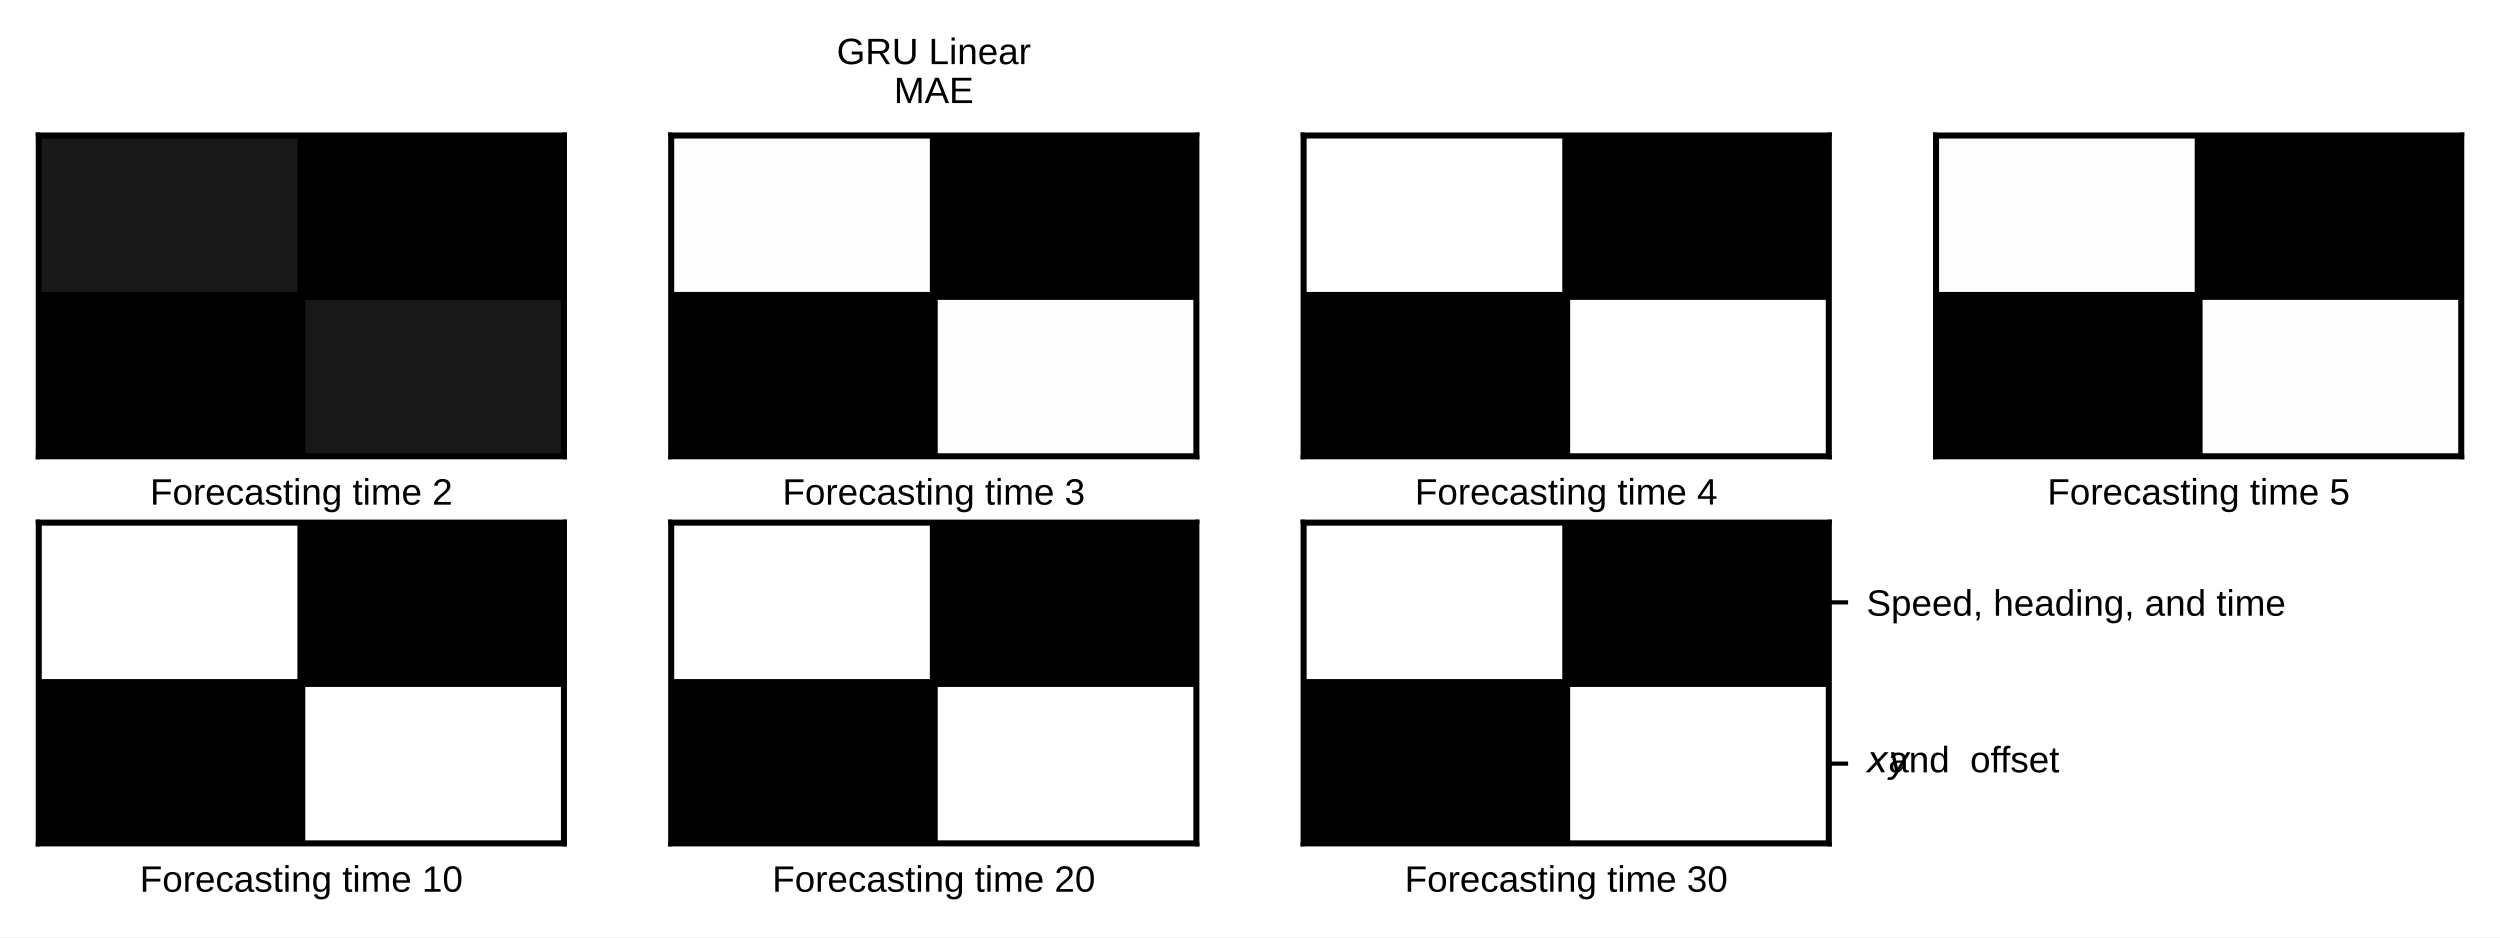
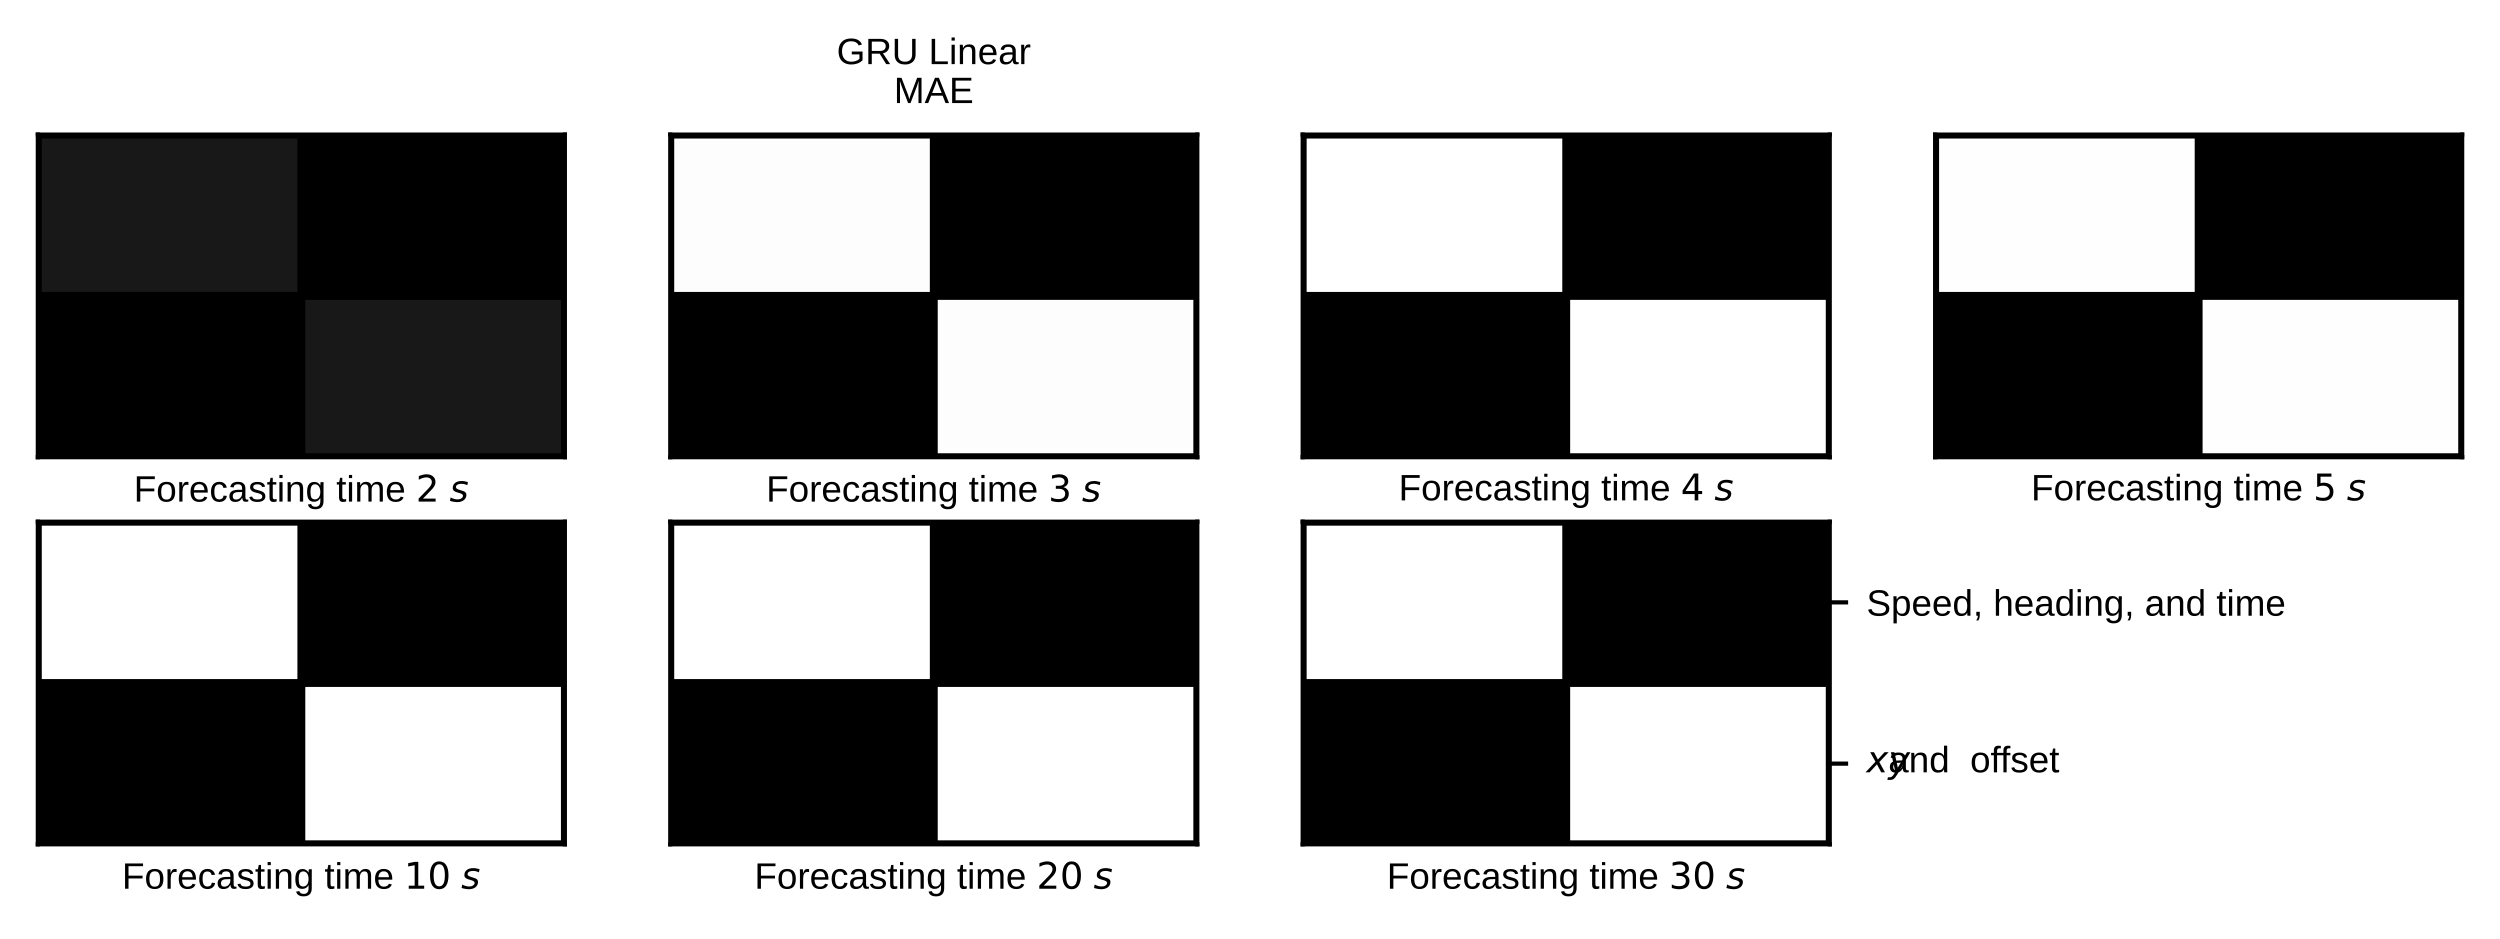
- <svg xmlns="http://www.w3.org/2000/svg" xmlns:xlink="http://www.w3.org/1999/xlink" width="475.739pt" height="178.372pt" viewBox="0 0 475.739 178.372" version="1.1">
+ <svg xmlns="http://www.w3.org/2000/svg" xmlns:xlink="http://www.w3.org/1999/xlink" width="475.739pt" height="178.657pt" viewBox="0 0 475.739 178.657" version="1.1">
  <defs>
    <style type="text/css">*{stroke-linejoin: round; stroke-linecap: butt}</style>
  </defs>
  <g id="figure_1">
    <g id="patch_1">
-       <path d="M 0 178.372  L 475.739 178.372  L 475.739 0  L 0 0  z " style="fill: #ffffff" />
+       <path d="M 0 178.657  L 475.739 178.657  L 475.739 0  L 0 0  z " style="fill: #ffffff" />
    </g>
    <g id="axes_1">
      <g id="patch_2">
        <path d="M 7.2 87.002  L 107.491 87.002  L 107.491 25.614  L 7.2 25.614  z " style="fill: #ffffff" />
      </g>
      <g id="PolyCollection_1">
        <defs>
-           <path id="mfddfe4f201" d="M 7.2 -122.064  L 7.2 -91.37  L 57.345 -91.37  L 57.345 -122.064  L 57.345 -122.064  L 7.2 -122.064  z " style="stroke: #000000" />
-         </defs>
-         <g clip-path="url(#pb07e9b115b)">
-           <use xlink:href="#mfddfe4f201" x="0" y="178.372" style="stroke: #000000" />
+           <path id="ma87d19f8e4" d="M 7.2 -122.349  L 7.2 -91.655  L 57.345 -91.655  L 57.345 -122.349  L 57.345 -122.349  L 7.2 -122.349  z " style="stroke: #000000" />
+         </defs>
+         <g clip-path="url(#pec5099c227)">
+           <use xlink:href="#ma87d19f8e4" x="0" y="178.657" style="stroke: #000000" />
        </g>
      </g>
      <g id="PolyCollection_2">
        <defs>
-           <path id="m4d082cc708" d="M 7.2 -152.758  L 7.2 -122.064  L 57.345 -122.064  L 57.345 -152.758  L 57.345 -152.758  L 7.2 -152.758  z " style="stroke: #181818" />
-         </defs>
-         <g clip-path="url(#pb07e9b115b)">
-           <use xlink:href="#m4d082cc708" x="0" y="178.372" style="fill: #181818; stroke: #181818" />
+           <path id="m3e6ce39a28" d="M 7.2 -153.043  L 7.2 -122.349  L 57.345 -122.349  L 57.345 -153.043  L 57.345 -153.043  L 7.2 -153.043  z " style="stroke: #181818" />
+         </defs>
+         <g clip-path="url(#pec5099c227)">
+           <use xlink:href="#m3e6ce39a28" x="0" y="178.657" style="fill: #181818; stroke: #181818" />
        </g>
      </g>
      <g id="PolyCollection_3">
        <defs>
-           <path id="m5ce7f83759" d="M 57.345 -122.064  L 57.345 -91.37  L 107.491 -91.37  L 107.491 -122.064  L 107.491 -122.064  L 57.345 -122.064  z " style="stroke: #181818" />
-         </defs>
-         <g clip-path="url(#pb07e9b115b)">
-           <use xlink:href="#m5ce7f83759" x="0" y="178.372" style="fill: #181818; stroke: #181818" />
+           <path id="m72b3c8e2cb" d="M 57.345 -122.349  L 57.345 -91.655  L 107.491 -91.655  L 107.491 -122.349  L 107.491 -122.349  L 57.345 -122.349  z " style="stroke: #181818" />
+         </defs>
+         <g clip-path="url(#pec5099c227)">
+           <use xlink:href="#m72b3c8e2cb" x="0" y="178.657" style="fill: #181818; stroke: #181818" />
        </g>
      </g>
      <g id="PolyCollection_4">
        <defs>
-           <path id="m4abbcc0ca4" d="M 57.345 -152.758  L 57.345 -122.064  L 107.491 -122.064  L 107.491 -152.758  L 107.491 -152.758  L 57.345 -152.758  z " style="stroke: #000000" />
-         </defs>
-         <g clip-path="url(#pb07e9b115b)">
-           <use xlink:href="#m4abbcc0ca4" x="0" y="178.372" style="stroke: #000000" />
+           <path id="m84a82388b9" d="M 57.345 -153.043  L 57.345 -122.349  L 107.491 -122.349  L 107.491 -153.043  L 107.491 -153.043  L 57.345 -153.043  z " style="stroke: #000000" />
+         </defs>
+         <g clip-path="url(#pec5099c227)">
+           <use xlink:href="#m84a82388b9" x="0" y="178.657" style="stroke: #000000" />
        </g>
      </g>
      <g id="matplotlib.axis_1">
        <g id="text_1">
-           <text style="font: 7px 'Arial'; text-anchor: middle" x="57.345" y="96.033" transform="rotate(-0 57.3455 96.03333)">Forecasting time 2</text>
+           <g transform="translate(25.4605 96.25208)">
+             <text>
+               <tspan style="font: 7px 'Arial'" x="0 4.276 8.169 10.5 14.393 17.893 21.786 25.286 27.231 28.786 32.679 36.572 38.517 40.462 42.017 47.848 51.741 58.14" y="-0.797">Forecasting time  </tspan>
+               <tspan style="font: 7px 'DejaVu Sans'" x="53.686" y="-0.797">2</tspan>
+               <tspan style="font: oblique 7px 'DejaVu Sans'" x="60.084" y="-0.797">s</tspan>
+             </text>
+           </g>
        </g>
      </g>
      <g id="matplotlib.axis_2" />
      <g id="line2d_1">
-         <path d="M 7.2 87.002  L 7.2 25.614  " clip-path="url(#pb07e9b115b)" style="fill: none; stroke: #000000; stroke-width: 1.5; stroke-linecap: square" />
+         <path d="M 7.2 87.002  L 7.2 25.614  " clip-path="url(#pec5099c227)" style="fill: none; stroke: #000000; stroke-width: 1.5; stroke-linecap: square" />
      </g>
      <g id="line2d_2">
-         <path d="M 7.2 87.002  L 107.491 87.002  " clip-path="url(#pb07e9b115b)" style="fill: none; stroke: #000000; stroke-width: 1.5; stroke-linecap: square" />
+         <path d="M 7.2 87.002  L 107.491 87.002  " clip-path="url(#pec5099c227)" style="fill: none; stroke: #000000; stroke-width: 1.5; stroke-linecap: square" />
      </g>
      <g id="line2d_3">
-         <path d="M 57.345 87.002  L 57.345 25.614  " clip-path="url(#pb07e9b115b)" style="fill: none; stroke: #000000; stroke-width: 1.5; stroke-linecap: square" />
+         <path d="M 57.345 87.002  L 57.345 25.614  " clip-path="url(#pec5099c227)" style="fill: none; stroke: #000000; stroke-width: 1.5; stroke-linecap: square" />
      </g>
      <g id="line2d_4">
-         <path d="M 7.2 56.308  L 107.491 56.308  " clip-path="url(#pb07e9b115b)" style="fill: none; stroke: #000000; stroke-width: 1.5; stroke-linecap: square" />
+         <path d="M 7.2 56.308  L 107.491 56.308  " clip-path="url(#pec5099c227)" style="fill: none; stroke: #000000; stroke-width: 1.5; stroke-linecap: square" />
      </g>
      <g id="line2d_5">
-         <path d="M 107.491 87.002  L 107.491 25.614  " clip-path="url(#pb07e9b115b)" style="fill: none; stroke: #000000; stroke-width: 1.5; stroke-linecap: square" />
+         <path d="M 107.491 87.002  L 107.491 25.614  " clip-path="url(#pec5099c227)" style="fill: none; stroke: #000000; stroke-width: 1.5; stroke-linecap: square" />
      </g>
      <g id="line2d_6">
-         <path d="M 7.2 25.614  L 107.491 25.614  " clip-path="url(#pb07e9b115b)" style="fill: none; stroke: #000000; stroke-width: 1.5; stroke-linecap: square" />
+         <path d="M 7.2 25.614  L 107.491 25.614  " clip-path="url(#pec5099c227)" style="fill: none; stroke: #000000; stroke-width: 1.5; stroke-linecap: square" />
      </g>
      <g id="patch_3">
        <path d="M 7.2 87.002  L 7.2 25.614  " style="fill: none; stroke: #000000; stroke-width: 0.8; stroke-linejoin: miter; stroke-linecap: square" />
      </g>
      <g id="patch_4">
        <path d="M 107.491 87.002  L 107.491 25.614  " style="fill: none; stroke: #000000; stroke-width: 0.8; stroke-linejoin: miter; stroke-linecap: square" />
      </g>
      <g id="patch_5">
        <path d="M 7.2 87.002  L 107.491 87.002  " style="fill: none; stroke: #000000; stroke-width: 0.8; stroke-linejoin: miter; stroke-linecap: square" />
      </g>
      <g id="patch_6">
        <path d="M 7.2 25.614  L 107.491 25.614  " style="fill: none; stroke: #000000; stroke-width: 0.8; stroke-linejoin: miter; stroke-linecap: square" />
      </g>
    </g>
    <g id="axes_2">
      <g id="patch_7">
        <path d="M 127.549 87.002  L 227.84 87.002  L 227.84 25.614  L 127.549 25.614  z " style="fill: #ffffff" />
      </g>
      <g id="PolyCollection_5">
        <defs>
-           <path id="m0b5f2d6ab6" d="M 127.549 -122.064  L 127.549 -91.37  L 177.695 -91.37  L 177.695 -122.064  L 177.695 -122.064  L 127.549 -122.064  z " style="stroke: #000000" />
-         </defs>
-         <g clip-path="url(#p07f8a0e159)">
-           <use xlink:href="#m0b5f2d6ab6" x="0" y="178.372" style="stroke: #000000" />
+           <path id="m138a44f4f5" d="M 127.549 -122.349  L 127.549 -91.655  L 177.695 -91.655  L 177.695 -122.349  L 177.695 -122.349  L 127.549 -122.349  z " style="stroke: #000000" />
+         </defs>
+         <g clip-path="url(#pe0c7c1c047)">
+           <use xlink:href="#m138a44f4f5" x="0" y="178.657" style="stroke: #000000" />
        </g>
      </g>
      <g id="PolyCollection_6">
        <defs>
-           <path id="m51e10fd075" d="M 127.549 -152.758  L 127.549 -122.064  L 177.695 -122.064  L 177.695 -152.758  L 177.695 -152.758  L 127.549 -152.758  z " style="stroke: #fdfdfd" />
-         </defs>
-         <g clip-path="url(#p07f8a0e159)">
-           <use xlink:href="#m51e10fd075" x="0" y="178.372" style="fill: #fdfdfd; stroke: #fdfdfd" />
+           <path id="m3f29a03183" d="M 127.549 -153.043  L 127.549 -122.349  L 177.695 -122.349  L 177.695 -153.043  L 177.695 -153.043  L 127.549 -153.043  z " style="stroke: #fdfdfd" />
+         </defs>
+         <g clip-path="url(#pe0c7c1c047)">
+           <use xlink:href="#m3f29a03183" x="0" y="178.657" style="fill: #fdfdfd; stroke: #fdfdfd" />
        </g>
      </g>
      <g id="PolyCollection_7">
        <defs>
-           <path id="mdd4541a753" d="M 177.695 -122.064  L 177.695 -91.37  L 227.84 -91.37  L 227.84 -122.064  L 227.84 -122.064  L 177.695 -122.064  z " style="stroke: #fdfdfd" />
-         </defs>
-         <g clip-path="url(#p07f8a0e159)">
-           <use xlink:href="#mdd4541a753" x="0" y="178.372" style="fill: #fdfdfd; stroke: #fdfdfd" />
+           <path id="m153bd712c8" d="M 177.695 -122.349  L 177.695 -91.655  L 227.84 -91.655  L 227.84 -122.349  L 227.84 -122.349  L 177.695 -122.349  z " style="stroke: #fdfdfd" />
+         </defs>
+         <g clip-path="url(#pe0c7c1c047)">
+           <use xlink:href="#m153bd712c8" x="0" y="178.657" style="fill: #fdfdfd; stroke: #fdfdfd" />
        </g>
      </g>
      <g id="PolyCollection_8">
        <defs>
-           <path id="mce48ecaf1c" d="M 177.695 -152.758  L 177.695 -122.064  L 227.84 -122.064  L 227.84 -152.758  L 227.84 -152.758  L 177.695 -152.758  z " style="stroke: #000000" />
-         </defs>
-         <g clip-path="url(#p07f8a0e159)">
-           <use xlink:href="#mce48ecaf1c" x="0" y="178.372" style="stroke: #000000" />
+           <path id="mca58b12413" d="M 177.695 -153.043  L 177.695 -122.349  L 227.84 -122.349  L 227.84 -153.043  L 227.84 -153.043  L 177.695 -153.043  z " style="stroke: #000000" />
+         </defs>
+         <g clip-path="url(#pe0c7c1c047)">
+           <use xlink:href="#mca58b12413" x="0" y="178.657" style="stroke: #000000" />
        </g>
      </g>
      <g id="matplotlib.axis_3">
        <g id="text_2">
-           <text style="font: 7px 'Arial'; text-anchor: middle" x="177.695" y="96.033" transform="rotate(-0 177.6947 96.03333)">Forecasting time 3</text>
+           <g transform="translate(145.8097 96.25208)">
+             <text>
+               <tspan style="font: 7px 'Arial'" x="0 4.276 8.169 10.5 14.393 17.893 21.786 25.286 27.231 28.786 32.679 36.572 38.517 40.462 42.017 47.848 51.741 58.14" y="-0.797">Forecasting time  </tspan>
+               <tspan style="font: 7px 'DejaVu Sans'" x="53.686" y="-0.797">3</tspan>
+               <tspan style="font: oblique 7px 'DejaVu Sans'" x="60.084" y="-0.797">s</tspan>
+             </text>
+           </g>
        </g>
      </g>
      <g id="matplotlib.axis_4" />
      <g id="line2d_7">
-         <path d="M 127.549 87.002  L 127.549 25.614  " clip-path="url(#p07f8a0e159)" style="fill: none; stroke: #000000; stroke-width: 1.5; stroke-linecap: square" />
+         <path d="M 127.549 87.002  L 127.549 25.614  " clip-path="url(#pe0c7c1c047)" style="fill: none; stroke: #000000; stroke-width: 1.5; stroke-linecap: square" />
      </g>
      <g id="line2d_8">
-         <path d="M 127.549 87.002  L 227.84 87.002  " clip-path="url(#p07f8a0e159)" style="fill: none; stroke: #000000; stroke-width: 1.5; stroke-linecap: square" />
+         <path d="M 127.549 87.002  L 227.84 87.002  " clip-path="url(#pe0c7c1c047)" style="fill: none; stroke: #000000; stroke-width: 1.5; stroke-linecap: square" />
      </g>
      <g id="line2d_9">
-         <path d="M 177.695 87.002  L 177.695 25.614  " clip-path="url(#p07f8a0e159)" style="fill: none; stroke: #000000; stroke-width: 1.5; stroke-linecap: square" />
+         <path d="M 177.695 87.002  L 177.695 25.614  " clip-path="url(#pe0c7c1c047)" style="fill: none; stroke: #000000; stroke-width: 1.5; stroke-linecap: square" />
      </g>
      <g id="line2d_10">
-         <path d="M 127.549 56.308  L 227.84 56.308  " clip-path="url(#p07f8a0e159)" style="fill: none; stroke: #000000; stroke-width: 1.5; stroke-linecap: square" />
+         <path d="M 127.549 56.308  L 227.84 56.308  " clip-path="url(#pe0c7c1c047)" style="fill: none; stroke: #000000; stroke-width: 1.5; stroke-linecap: square" />
      </g>
      <g id="line2d_11">
-         <path d="M 227.84 87.002  L 227.84 25.614  " clip-path="url(#p07f8a0e159)" style="fill: none; stroke: #000000; stroke-width: 1.5; stroke-linecap: square" />
+         <path d="M 227.84 87.002  L 227.84 25.614  " clip-path="url(#pe0c7c1c047)" style="fill: none; stroke: #000000; stroke-width: 1.5; stroke-linecap: square" />
      </g>
      <g id="line2d_12">
-         <path d="M 127.549 25.614  L 227.84 25.614  " clip-path="url(#p07f8a0e159)" style="fill: none; stroke: #000000; stroke-width: 1.5; stroke-linecap: square" />
+         <path d="M 127.549 25.614  L 227.84 25.614  " clip-path="url(#pe0c7c1c047)" style="fill: none; stroke: #000000; stroke-width: 1.5; stroke-linecap: square" />
      </g>
      <g id="patch_8">
        <path d="M 127.549 87.002  L 127.549 25.614  " style="fill: none; stroke: #000000; stroke-width: 0.8; stroke-linejoin: miter; stroke-linecap: square" />
      </g>
      <g id="patch_9">
        <path d="M 227.84 87.002  L 227.84 25.614  " style="fill: none; stroke: #000000; stroke-width: 0.8; stroke-linejoin: miter; stroke-linecap: square" />
      </g>
      <g id="patch_10">
        <path d="M 127.549 87.002  L 227.84 87.002  " style="fill: none; stroke: #000000; stroke-width: 0.8; stroke-linejoin: miter; stroke-linecap: square" />
      </g>
      <g id="patch_11">
        <path d="M 127.549 25.614  L 227.84 25.614  " style="fill: none; stroke: #000000; stroke-width: 0.8; stroke-linejoin: miter; stroke-linecap: square" />
      </g>
      <g id="text_3">
        <text style="font: 7px 'Arial'" transform="translate(159.2163 12.21047)">GRU Linear</text>
        <text style="font: 7px 'Arial'" transform="translate(170.1101 19.61428)">MAE</text>
      </g>
    </g>
    <g id="axes_3">
      <g id="patch_12">
        <path d="M 247.898 87.002  L 348.189 87.002  L 348.189 25.614  L 247.898 25.614  z " style="fill: #ffffff" />
      </g>
      <g id="PolyCollection_9">
        <defs>
-           <path id="m5aaf614034" d="M 247.898 -122.064  L 247.898 -91.37  L 298.044 -91.37  L 298.044 -122.064  L 298.044 -122.064  L 247.898 -122.064  z " style="stroke: #000000" />
-         </defs>
-         <g clip-path="url(#p3396748584)">
-           <use xlink:href="#m5aaf614034" x="0" y="178.372" style="stroke: #000000" />
+           <path id="m10a1c0ed2d" d="M 247.898 -122.349  L 247.898 -91.655  L 298.044 -91.655  L 298.044 -122.349  L 298.044 -122.349  L 247.898 -122.349  z " style="stroke: #000000" />
+         </defs>
+         <g clip-path="url(#p026276194e)">
+           <use xlink:href="#m10a1c0ed2d" x="0" y="178.657" style="stroke: #000000" />
        </g>
      </g>
      <g id="PolyCollection_10">
        <defs>
-           <path id="mcfae4ef4cd" d="M 247.898 -152.758  L 247.898 -122.064  L 298.044 -122.064  L 298.044 -152.758  L 298.044 -152.758  L 247.898 -152.758  z " style="stroke: #ffffff" />
-         </defs>
-         <g clip-path="url(#p3396748584)">
-           <use xlink:href="#mcfae4ef4cd" x="0" y="178.372" style="fill: #ffffff; stroke: #ffffff" />
+           <path id="m640bd7866f" d="M 247.898 -153.043  L 247.898 -122.349  L 298.044 -122.349  L 298.044 -153.043  L 298.044 -153.043  L 247.898 -153.043  z " style="stroke: #ffffff" />
+         </defs>
+         <g clip-path="url(#p026276194e)">
+           <use xlink:href="#m640bd7866f" x="0" y="178.657" style="fill: #ffffff; stroke: #ffffff" />
        </g>
      </g>
      <g id="PolyCollection_11">
        <defs>
-           <path id="m599dfbedc4" d="M 298.044 -122.064  L 298.044 -91.37  L 348.189 -91.37  L 348.189 -122.064  L 348.189 -122.064  L 298.044 -122.064  z " style="stroke: #ffffff" />
-         </defs>
-         <g clip-path="url(#p3396748584)">
-           <use xlink:href="#m599dfbedc4" x="0" y="178.372" style="fill: #ffffff; stroke: #ffffff" />
+           <path id="m0a791395e8" d="M 298.044 -122.349  L 298.044 -91.655  L 348.189 -91.655  L 348.189 -122.349  L 348.189 -122.349  L 298.044 -122.349  z " style="stroke: #ffffff" />
+         </defs>
+         <g clip-path="url(#p026276194e)">
+           <use xlink:href="#m0a791395e8" x="0" y="178.657" style="fill: #ffffff; stroke: #ffffff" />
        </g>
      </g>
      <g id="PolyCollection_12">
        <defs>
-           <path id="mf5ec10bf09" d="M 298.044 -152.758  L 298.044 -122.064  L 348.189 -122.064  L 348.189 -152.758  L 348.189 -152.758  L 298.044 -152.758  z " style="stroke: #000000" />
-         </defs>
-         <g clip-path="url(#p3396748584)">
-           <use xlink:href="#mf5ec10bf09" x="0" y="178.372" style="stroke: #000000" />
+           <path id="m795b20a861" d="M 298.044 -153.043  L 298.044 -122.349  L 348.189 -122.349  L 348.189 -153.043  L 348.189 -153.043  L 298.044 -153.043  z " style="stroke: #000000" />
+         </defs>
+         <g clip-path="url(#p026276194e)">
+           <use xlink:href="#m795b20a861" x="0" y="178.657" style="stroke: #000000" />
        </g>
      </g>
      <g id="matplotlib.axis_5">
        <g id="text_4">
-           <text style="font: 7px 'Arial'; text-anchor: middle" x="298.044" y="96.013" transform="rotate(-0 298.0439 96.01255)">Forecasting time 4</text>
+           <g transform="translate(266.1589 96.11208)">
+             <text>
+               <tspan style="font: 7px 'Arial'" x="0 4.276 8.169 10.5 14.393 17.893 21.786 25.286 27.231 28.786 32.679 36.572 38.517 40.462 42.017 47.848 51.741 58.14" y="-0.891">Forecasting time  </tspan>
+               <tspan style="font: 7px 'DejaVu Sans'" x="53.686" y="-0.891">4</tspan>
+               <tspan style="font: oblique 7px 'DejaVu Sans'" x="60.084" y="-0.891">s</tspan>
+             </text>
+           </g>
        </g>
      </g>
      <g id="matplotlib.axis_6" />
      <g id="line2d_13">
-         <path d="M 247.898 87.002  L 247.898 25.614  " clip-path="url(#p3396748584)" style="fill: none; stroke: #000000; stroke-width: 1.5; stroke-linecap: square" />
+         <path d="M 247.898 87.002  L 247.898 25.614  " clip-path="url(#p026276194e)" style="fill: none; stroke: #000000; stroke-width: 1.5; stroke-linecap: square" />
      </g>
      <g id="line2d_14">
-         <path d="M 247.898 87.002  L 348.189 87.002  " clip-path="url(#p3396748584)" style="fill: none; stroke: #000000; stroke-width: 1.5; stroke-linecap: square" />
+         <path d="M 247.898 87.002  L 348.189 87.002  " clip-path="url(#p026276194e)" style="fill: none; stroke: #000000; stroke-width: 1.5; stroke-linecap: square" />
      </g>
      <g id="line2d_15">
-         <path d="M 298.044 87.002  L 298.044 25.614  " clip-path="url(#p3396748584)" style="fill: none; stroke: #000000; stroke-width: 1.5; stroke-linecap: square" />
+         <path d="M 298.044 87.002  L 298.044 25.614  " clip-path="url(#p026276194e)" style="fill: none; stroke: #000000; stroke-width: 1.5; stroke-linecap: square" />
      </g>
      <g id="line2d_16">
-         <path d="M 247.898 56.308  L 348.189 56.308  " clip-path="url(#p3396748584)" style="fill: none; stroke: #000000; stroke-width: 1.5; stroke-linecap: square" />
+         <path d="M 247.898 56.308  L 348.189 56.308  " clip-path="url(#p026276194e)" style="fill: none; stroke: #000000; stroke-width: 1.5; stroke-linecap: square" />
      </g>
      <g id="line2d_17">
-         <path d="M 348.189 87.002  L 348.189 25.614  " clip-path="url(#p3396748584)" style="fill: none; stroke: #000000; stroke-width: 1.5; stroke-linecap: square" />
+         <path d="M 348.189 87.002  L 348.189 25.614  " clip-path="url(#p026276194e)" style="fill: none; stroke: #000000; stroke-width: 1.5; stroke-linecap: square" />
      </g>
      <g id="line2d_18">
-         <path d="M 247.898 25.614  L 348.189 25.614  " clip-path="url(#p3396748584)" style="fill: none; stroke: #000000; stroke-width: 1.5; stroke-linecap: square" />
+         <path d="M 247.898 25.614  L 348.189 25.614  " clip-path="url(#p026276194e)" style="fill: none; stroke: #000000; stroke-width: 1.5; stroke-linecap: square" />
      </g>
      <g id="patch_13">
        <path d="M 247.898 87.002  L 247.898 25.614  " style="fill: none; stroke: #000000; stroke-width: 0.8; stroke-linejoin: miter; stroke-linecap: square" />
      </g>
      <g id="patch_14">
        <path d="M 348.189 87.002  L 348.189 25.614  " style="fill: none; stroke: #000000; stroke-width: 0.8; stroke-linejoin: miter; stroke-linecap: square" />
      </g>
      <g id="patch_15">
        <path d="M 247.898 87.002  L 348.189 87.002  " style="fill: none; stroke: #000000; stroke-width: 0.8; stroke-linejoin: miter; stroke-linecap: square" />
      </g>
      <g id="patch_16">
        <path d="M 247.898 25.614  L 348.189 25.614  " style="fill: none; stroke: #000000; stroke-width: 0.8; stroke-linejoin: miter; stroke-linecap: square" />
      </g>
    </g>
    <g id="axes_4">
      <g id="patch_17">
        <path d="M 368.248 87.002  L 468.539 87.002  L 468.539 25.614  L 368.248 25.614  z " style="fill: #ffffff" />
      </g>
      <g id="PolyCollection_13">
        <defs>
-           <path id="ma0323b31d4" d="M 368.248 -122.064  L 368.248 -91.37  L 418.393 -91.37  L 418.393 -122.064  L 418.393 -122.064  L 368.248 -122.064  z " style="stroke: #000000" />
-         </defs>
-         <g clip-path="url(#pb3bbf259ab)">
-           <use xlink:href="#ma0323b31d4" x="0" y="178.372" style="stroke: #000000" />
+           <path id="m7aebd3e009" d="M 368.248 -122.349  L 368.248 -91.655  L 418.393 -91.655  L 418.393 -122.349  L 418.393 -122.349  L 368.248 -122.349  z " style="stroke: #000000" />
+         </defs>
+         <g clip-path="url(#p9d158aa1df)">
+           <use xlink:href="#m7aebd3e009" x="0" y="178.657" style="stroke: #000000" />
        </g>
      </g>
      <g id="PolyCollection_14">
        <defs>
-           <path id="ma7a0e1e1ba" d="M 368.248 -152.758  L 368.248 -122.064  L 418.393 -122.064  L 418.393 -152.758  L 418.393 -152.758  L 368.248 -152.758  z " style="stroke: #fefefe" />
-         </defs>
-         <g clip-path="url(#pb3bbf259ab)">
-           <use xlink:href="#ma7a0e1e1ba" x="0" y="178.372" style="fill: #fefefe; stroke: #fefefe" />
+           <path id="md965b0a95d" d="M 368.248 -153.043  L 368.248 -122.349  L 418.393 -122.349  L 418.393 -153.043  L 418.393 -153.043  L 368.248 -153.043  z " style="stroke: #fefefe" />
+         </defs>
+         <g clip-path="url(#p9d158aa1df)">
+           <use xlink:href="#md965b0a95d" x="0" y="178.657" style="fill: #fefefe; stroke: #fefefe" />
        </g>
      </g>
      <g id="PolyCollection_15">
        <defs>
-           <path id="m801ee58d8b" d="M 418.393 -122.064  L 418.393 -91.37  L 468.539 -91.37  L 468.539 -122.064  L 468.539 -122.064  L 418.393 -122.064  z " style="stroke: #fefefe" />
-         </defs>
-         <g clip-path="url(#pb3bbf259ab)">
-           <use xlink:href="#m801ee58d8b" x="0" y="178.372" style="fill: #fefefe; stroke: #fefefe" />
+           <path id="m6fa5572fc4" d="M 418.393 -122.349  L 418.393 -91.655  L 468.539 -91.655  L 468.539 -122.349  L 468.539 -122.349  L 418.393 -122.349  z " style="stroke: #fefefe" />
+         </defs>
+         <g clip-path="url(#p9d158aa1df)">
+           <use xlink:href="#m6fa5572fc4" x="0" y="178.657" style="fill: #fefefe; stroke: #fefefe" />
        </g>
      </g>
      <g id="PolyCollection_16">
        <defs>
-           <path id="m8fab567719" d="M 418.393 -152.758  L 418.393 -122.064  L 468.539 -122.064  L 468.539 -152.758  L 468.539 -152.758  L 418.393 -152.758  z " style="stroke: #000000" />
-         </defs>
-         <g clip-path="url(#pb3bbf259ab)">
-           <use xlink:href="#m8fab567719" x="0" y="178.372" style="stroke: #000000" />
+           <path id="m3df980b0df" d="M 418.393 -153.043  L 418.393 -122.349  L 468.539 -122.349  L 468.539 -153.043  L 468.539 -153.043  L 418.393 -153.043  z " style="stroke: #000000" />
+         </defs>
+         <g clip-path="url(#p9d158aa1df)">
+           <use xlink:href="#m3df980b0df" x="0" y="178.657" style="stroke: #000000" />
        </g>
      </g>
      <g id="matplotlib.axis_7">
        <g id="text_5">
-           <text style="font: 7px 'Arial'; text-anchor: middle" x="418.393" y="96.013" transform="rotate(-0 418.3931 96.01255)">Forecasting time 5</text>
+           <g transform="translate(386.5081 96.11208)">
+             <text>
+               <tspan style="font: 7px 'Arial'" x="0 4.276 8.169 10.5 14.393 17.893 21.786 25.286 27.231 28.786 32.679 36.572 38.517 40.462 42.017 47.848 51.741 58.14" y="-0.891">Forecasting time  </tspan>
+               <tspan style="font: 7px 'DejaVu Sans'" x="53.686" y="-0.891">5</tspan>
+               <tspan style="font: oblique 7px 'DejaVu Sans'" x="60.084" y="-0.891">s</tspan>
+             </text>
+           </g>
        </g>
      </g>
      <g id="matplotlib.axis_8" />
      <g id="line2d_19">
-         <path d="M 368.248 87.002  L 368.248 25.614  " clip-path="url(#pb3bbf259ab)" style="fill: none; stroke: #000000; stroke-width: 1.5; stroke-linecap: square" />
+         <path d="M 368.248 87.002  L 368.248 25.614  " clip-path="url(#p9d158aa1df)" style="fill: none; stroke: #000000; stroke-width: 1.5; stroke-linecap: square" />
      </g>
      <g id="line2d_20">
-         <path d="M 368.248 87.002  L 468.539 87.002  " clip-path="url(#pb3bbf259ab)" style="fill: none; stroke: #000000; stroke-width: 1.5; stroke-linecap: square" />
+         <path d="M 368.248 87.002  L 468.539 87.002  " clip-path="url(#p9d158aa1df)" style="fill: none; stroke: #000000; stroke-width: 1.5; stroke-linecap: square" />
      </g>
      <g id="line2d_21">
-         <path d="M 418.393 87.002  L 418.393 25.614  " clip-path="url(#pb3bbf259ab)" style="fill: none; stroke: #000000; stroke-width: 1.5; stroke-linecap: square" />
+         <path d="M 418.393 87.002  L 418.393 25.614  " clip-path="url(#p9d158aa1df)" style="fill: none; stroke: #000000; stroke-width: 1.5; stroke-linecap: square" />
      </g>
      <g id="line2d_22">
-         <path d="M 368.248 56.308  L 468.539 56.308  " clip-path="url(#pb3bbf259ab)" style="fill: none; stroke: #000000; stroke-width: 1.5; stroke-linecap: square" />
+         <path d="M 368.248 56.308  L 468.539 56.308  " clip-path="url(#p9d158aa1df)" style="fill: none; stroke: #000000; stroke-width: 1.5; stroke-linecap: square" />
      </g>
      <g id="line2d_23">
-         <path d="M 468.539 87.002  L 468.539 25.614  " clip-path="url(#pb3bbf259ab)" style="fill: none; stroke: #000000; stroke-width: 1.5; stroke-linecap: square" />
+         <path d="M 468.539 87.002  L 468.539 25.614  " clip-path="url(#p9d158aa1df)" style="fill: none; stroke: #000000; stroke-width: 1.5; stroke-linecap: square" />
      </g>
      <g id="line2d_24">
-         <path d="M 368.248 25.614  L 468.539 25.614  " clip-path="url(#pb3bbf259ab)" style="fill: none; stroke: #000000; stroke-width: 1.5; stroke-linecap: square" />
+         <path d="M 368.248 25.614  L 468.539 25.614  " clip-path="url(#p9d158aa1df)" style="fill: none; stroke: #000000; stroke-width: 1.5; stroke-linecap: square" />
      </g>
      <g id="patch_18">
        <path d="M 368.248 87.002  L 368.248 25.614  " style="fill: none; stroke: #000000; stroke-width: 0.8; stroke-linejoin: miter; stroke-linecap: square" />
      </g>
      <g id="patch_19">
        <path d="M 468.539 87.002  L 468.539 25.614  " style="fill: none; stroke: #000000; stroke-width: 0.8; stroke-linejoin: miter; stroke-linecap: square" />
      </g>
      <g id="patch_20">
        <path d="M 368.248 87.002  L 468.539 87.002  " style="fill: none; stroke: #000000; stroke-width: 0.8; stroke-linejoin: miter; stroke-linecap: square" />
      </g>
      <g id="patch_21">
        <path d="M 368.248 25.614  L 468.539 25.614  " style="fill: none; stroke: #000000; stroke-width: 0.8; stroke-linejoin: miter; stroke-linecap: square" />
      </g>
    </g>
    <g id="axes_5">
      <g id="patch_22">
        <path d="M 7.2 160.667  L 107.491 160.667  L 107.491 99.28  L 7.2 99.28  z " style="fill: #ffffff" />
      </g>
      <g id="PolyCollection_17">
        <defs>
-           <path id="m7c6d528b6a" d="M 7.2 -48.398  L 7.2 -17.705  L 57.345 -17.705  L 57.345 -48.398  L 57.345 -48.398  L 7.2 -48.398  z " style="stroke: #000000" />
-         </defs>
-         <g clip-path="url(#p8df32783ae)">
-           <use xlink:href="#m7c6d528b6a" x="0" y="178.372" style="stroke: #000000" />
+           <path id="m04a930397a" d="M 7.2 -48.684  L 7.2 -17.99  L 57.345 -17.99  L 57.345 -48.684  L 57.345 -48.684  L 7.2 -48.684  z " style="stroke: #000000" />
+         </defs>
+         <g clip-path="url(#p1aa70af9ed)">
+           <use xlink:href="#m04a930397a" x="0" y="178.657" style="stroke: #000000" />
        </g>
      </g>
      <g id="PolyCollection_18">
        <defs>
-           <path id="ma285d1b1ab" d="M 7.2 -79.092  L 7.2 -48.398  L 57.345 -48.398  L 57.345 -79.092  L 57.345 -79.092  L 7.2 -79.092  z " style="stroke: #ffffff" />
-         </defs>
-         <g clip-path="url(#p8df32783ae)">
-           <use xlink:href="#ma285d1b1ab" x="0" y="178.372" style="fill: #ffffff; stroke: #ffffff" />
+           <path id="m8cdfd4181a" d="M 7.2 -79.378  L 7.2 -48.684  L 57.345 -48.684  L 57.345 -79.378  L 57.345 -79.378  L 7.2 -79.378  z " style="stroke: #ffffff" />
+         </defs>
+         <g clip-path="url(#p1aa70af9ed)">
+           <use xlink:href="#m8cdfd4181a" x="0" y="178.657" style="fill: #ffffff; stroke: #ffffff" />
        </g>
      </g>
      <g id="PolyCollection_19">
        <defs>
-           <path id="m4186e523ec" d="M 57.345 -48.398  L 57.345 -17.705  L 107.491 -17.705  L 107.491 -48.398  L 107.491 -48.398  L 57.345 -48.398  z " style="stroke: #ffffff" />
-         </defs>
-         <g clip-path="url(#p8df32783ae)">
-           <use xlink:href="#m4186e523ec" x="0" y="178.372" style="fill: #ffffff; stroke: #ffffff" />
+           <path id="md7f40482b4" d="M 57.345 -48.684  L 57.345 -17.99  L 107.491 -17.99  L 107.491 -48.684  L 107.491 -48.684  L 57.345 -48.684  z " style="stroke: #ffffff" />
+         </defs>
+         <g clip-path="url(#p1aa70af9ed)">
+           <use xlink:href="#md7f40482b4" x="0" y="178.657" style="fill: #ffffff; stroke: #ffffff" />
        </g>
      </g>
      <g id="PolyCollection_20">
        <defs>
-           <path id="m15535fe481" d="M 57.345 -79.092  L 57.345 -48.398  L 107.491 -48.398  L 107.491 -79.092  L 107.491 -79.092  L 57.345 -79.092  z " style="stroke: #000000" />
-         </defs>
-         <g clip-path="url(#p8df32783ae)">
-           <use xlink:href="#m15535fe481" x="0" y="178.372" style="stroke: #000000" />
+           <path id="m3ebf6730f8" d="M 57.345 -79.378  L 57.345 -48.684  L 107.491 -48.684  L 107.491 -79.378  L 107.491 -79.378  L 57.345 -79.378  z " style="stroke: #000000" />
+         </defs>
+         <g clip-path="url(#p1aa70af9ed)">
+           <use xlink:href="#m3ebf6730f8" x="0" y="178.657" style="stroke: #000000" />
        </g>
      </g>
      <g id="matplotlib.axis_9">
        <g id="text_6">
-           <text style="font: 7px 'Arial'; text-anchor: middle" x="57.345" y="169.699" transform="rotate(-0 57.3455 169.6987)">Forecasting time 10</text>
+           <g transform="translate(23.2205 169.9174)">
+             <text>
+               <tspan style="font: 7px 'Arial'" x="0 4.276 8.169 10.5 14.393 17.893 21.786 25.286 27.231 28.786 32.679 36.572 38.517 40.462 42.017 47.848 51.741 62.593" y="-0.797">Forecasting time  </tspan>
+               <tspan style="font: 7px 'DejaVu Sans'" x="53.686 58.14" y="-0.797">10</tspan>
+               <tspan style="font: oblique 7px 'DejaVu Sans'" x="64.538" y="-0.797">s</tspan>
+             </text>
+           </g>
        </g>
      </g>
      <g id="matplotlib.axis_10" />
      <g id="line2d_25">
-         <path d="M 7.2 160.667  L 7.2 99.28  " clip-path="url(#p8df32783ae)" style="fill: none; stroke: #000000; stroke-width: 1.5; stroke-linecap: square" />
+         <path d="M 7.2 160.667  L 7.2 99.28  " clip-path="url(#p1aa70af9ed)" style="fill: none; stroke: #000000; stroke-width: 1.5; stroke-linecap: square" />
      </g>
      <g id="line2d_26">
-         <path d="M 7.2 160.667  L 107.491 160.667  " clip-path="url(#p8df32783ae)" style="fill: none; stroke: #000000; stroke-width: 1.5; stroke-linecap: square" />
+         <path d="M 7.2 160.667  L 107.491 160.667  " clip-path="url(#p1aa70af9ed)" style="fill: none; stroke: #000000; stroke-width: 1.5; stroke-linecap: square" />
      </g>
      <g id="line2d_27">
-         <path d="M 57.345 160.667  L 57.345 99.28  " clip-path="url(#p8df32783ae)" style="fill: none; stroke: #000000; stroke-width: 1.5; stroke-linecap: square" />
+         <path d="M 57.345 160.667  L 57.345 99.28  " clip-path="url(#p1aa70af9ed)" style="fill: none; stroke: #000000; stroke-width: 1.5; stroke-linecap: square" />
      </g>
      <g id="line2d_28">
-         <path d="M 7.2 129.974  L 107.491 129.974  " clip-path="url(#p8df32783ae)" style="fill: none; stroke: #000000; stroke-width: 1.5; stroke-linecap: square" />
+         <path d="M 7.2 129.974  L 107.491 129.974  " clip-path="url(#p1aa70af9ed)" style="fill: none; stroke: #000000; stroke-width: 1.5; stroke-linecap: square" />
      </g>
      <g id="line2d_29">
-         <path d="M 107.491 160.667  L 107.491 99.28  " clip-path="url(#p8df32783ae)" style="fill: none; stroke: #000000; stroke-width: 1.5; stroke-linecap: square" />
+         <path d="M 107.491 160.667  L 107.491 99.28  " clip-path="url(#p1aa70af9ed)" style="fill: none; stroke: #000000; stroke-width: 1.5; stroke-linecap: square" />
      </g>
      <g id="line2d_30">
-         <path d="M 7.2 99.28  L 107.491 99.28  " clip-path="url(#p8df32783ae)" style="fill: none; stroke: #000000; stroke-width: 1.5; stroke-linecap: square" />
+         <path d="M 7.2 99.28  L 107.491 99.28  " clip-path="url(#p1aa70af9ed)" style="fill: none; stroke: #000000; stroke-width: 1.5; stroke-linecap: square" />
      </g>
      <g id="patch_23">
        <path d="M 7.2 160.667  L 7.2 99.28  " style="fill: none; stroke: #000000; stroke-width: 0.8; stroke-linejoin: miter; stroke-linecap: square" />
      </g>
      <g id="patch_24">
        <path d="M 107.491 160.667  L 107.491 99.28  " style="fill: none; stroke: #000000; stroke-width: 0.8; stroke-linejoin: miter; stroke-linecap: square" />
      </g>
      <g id="patch_25">
        <path d="M 7.2 160.667  L 107.491 160.667  " style="fill: none; stroke: #000000; stroke-width: 0.8; stroke-linejoin: miter; stroke-linecap: square" />
      </g>
      <g id="patch_26">
        <path d="M 7.2 99.28  L 107.491 99.28  " style="fill: none; stroke: #000000; stroke-width: 0.8; stroke-linejoin: miter; stroke-linecap: square" />
      </g>
    </g>
    <g id="axes_6">
      <g id="patch_27">
        <path d="M 127.549 160.667  L 227.84 160.667  L 227.84 99.28  L 127.549 99.28  z " style="fill: #ffffff" />
      </g>
      <g id="PolyCollection_21">
        <defs>
-           <path id="m7456da7af6" d="M 127.549 -48.398  L 127.549 -17.705  L 177.695 -17.705  L 177.695 -48.398  L 177.695 -48.398  L 127.549 -48.398  z " style="stroke: #000000" />
-         </defs>
-         <g clip-path="url(#p3a541c99fc)">
-           <use xlink:href="#m7456da7af6" x="0" y="178.372" style="stroke: #000000" />
+           <path id="m0f8bd31477" d="M 127.549 -48.684  L 127.549 -17.99  L 177.695 -17.99  L 177.695 -48.684  L 177.695 -48.684  L 127.549 -48.684  z " style="stroke: #000000" />
+         </defs>
+         <g clip-path="url(#pff3b6cff82)">
+           <use xlink:href="#m0f8bd31477" x="0" y="178.657" style="stroke: #000000" />
        </g>
      </g>
      <g id="PolyCollection_22">
        <defs>
-           <path id="m7e3ee3541c" d="M 127.549 -79.092  L 127.549 -48.398  L 177.695 -48.398  L 177.695 -79.092  L 177.695 -79.092  L 127.549 -79.092  z " style="stroke: #ffffff" />
-         </defs>
-         <g clip-path="url(#p3a541c99fc)">
-           <use xlink:href="#m7e3ee3541c" x="0" y="178.372" style="fill: #ffffff; stroke: #ffffff" />
+           <path id="m8b8fb85b89" d="M 127.549 -79.378  L 127.549 -48.684  L 177.695 -48.684  L 177.695 -79.378  L 177.695 -79.378  L 127.549 -79.378  z " style="stroke: #ffffff" />
+         </defs>
+         <g clip-path="url(#pff3b6cff82)">
+           <use xlink:href="#m8b8fb85b89" x="0" y="178.657" style="fill: #ffffff; stroke: #ffffff" />
        </g>
      </g>
      <g id="PolyCollection_23">
        <defs>
-           <path id="mfe74861672" d="M 177.695 -48.398  L 177.695 -17.705  L 227.84 -17.705  L 227.84 -48.398  L 227.84 -48.398  L 177.695 -48.398  z " style="stroke: #ffffff" />
-         </defs>
-         <g clip-path="url(#p3a541c99fc)">
-           <use xlink:href="#mfe74861672" x="0" y="178.372" style="fill: #ffffff; stroke: #ffffff" />
+           <path id="mc18ac41dd3" d="M 177.695 -48.684  L 177.695 -17.99  L 227.84 -17.99  L 227.84 -48.684  L 227.84 -48.684  L 177.695 -48.684  z " style="stroke: #ffffff" />
+         </defs>
+         <g clip-path="url(#pff3b6cff82)">
+           <use xlink:href="#mc18ac41dd3" x="0" y="178.657" style="fill: #ffffff; stroke: #ffffff" />
        </g>
      </g>
      <g id="PolyCollection_24">
        <defs>
-           <path id="mcdb61ce1f1" d="M 177.695 -79.092  L 177.695 -48.398  L 227.84 -48.398  L 227.84 -79.092  L 227.84 -79.092  L 177.695 -79.092  z " style="stroke: #000000" />
-         </defs>
-         <g clip-path="url(#p3a541c99fc)">
-           <use xlink:href="#mcdb61ce1f1" x="0" y="178.372" style="stroke: #000000" />
+           <path id="mc8416a5b14" d="M 177.695 -79.378  L 177.695 -48.684  L 227.84 -48.684  L 227.84 -79.378  L 227.84 -79.378  L 177.695 -79.378  z " style="stroke: #000000" />
+         </defs>
+         <g clip-path="url(#pff3b6cff82)">
+           <use xlink:href="#mc8416a5b14" x="0" y="178.657" style="stroke: #000000" />
        </g>
      </g>
      <g id="matplotlib.axis_11">
        <g id="text_7">
-           <text style="font: 7px 'Arial'; text-anchor: middle" x="177.695" y="169.699" transform="rotate(-0 177.6947 169.6987)">Forecasting time 20</text>
+           <g transform="translate(143.5697 169.9174)">
+             <text>
+               <tspan style="font: 7px 'Arial'" x="0 4.276 8.169 10.5 14.393 17.893 21.786 25.286 27.231 28.786 32.679 36.572 38.517 40.462 42.017 47.848 51.741 62.593" y="-0.797">Forecasting time  </tspan>
+               <tspan style="font: 7px 'DejaVu Sans'" x="53.686 58.14" y="-0.797">20</tspan>
+               <tspan style="font: oblique 7px 'DejaVu Sans'" x="64.538" y="-0.797">s</tspan>
+             </text>
+           </g>
        </g>
      </g>
      <g id="matplotlib.axis_12" />
      <g id="line2d_31">
-         <path d="M 127.549 160.667  L 127.549 99.28  " clip-path="url(#p3a541c99fc)" style="fill: none; stroke: #000000; stroke-width: 1.5; stroke-linecap: square" />
+         <path d="M 127.549 160.667  L 127.549 99.28  " clip-path="url(#pff3b6cff82)" style="fill: none; stroke: #000000; stroke-width: 1.5; stroke-linecap: square" />
      </g>
      <g id="line2d_32">
-         <path d="M 127.549 160.667  L 227.84 160.667  " clip-path="url(#p3a541c99fc)" style="fill: none; stroke: #000000; stroke-width: 1.5; stroke-linecap: square" />
+         <path d="M 127.549 160.667  L 227.84 160.667  " clip-path="url(#pff3b6cff82)" style="fill: none; stroke: #000000; stroke-width: 1.5; stroke-linecap: square" />
      </g>
      <g id="line2d_33">
-         <path d="M 177.695 160.667  L 177.695 99.28  " clip-path="url(#p3a541c99fc)" style="fill: none; stroke: #000000; stroke-width: 1.5; stroke-linecap: square" />
+         <path d="M 177.695 160.667  L 177.695 99.28  " clip-path="url(#pff3b6cff82)" style="fill: none; stroke: #000000; stroke-width: 1.5; stroke-linecap: square" />
      </g>
      <g id="line2d_34">
-         <path d="M 127.549 129.974  L 227.84 129.974  " clip-path="url(#p3a541c99fc)" style="fill: none; stroke: #000000; stroke-width: 1.5; stroke-linecap: square" />
+         <path d="M 127.549 129.974  L 227.84 129.974  " clip-path="url(#pff3b6cff82)" style="fill: none; stroke: #000000; stroke-width: 1.5; stroke-linecap: square" />
      </g>
      <g id="line2d_35">
-         <path d="M 227.84 160.667  L 227.84 99.28  " clip-path="url(#p3a541c99fc)" style="fill: none; stroke: #000000; stroke-width: 1.5; stroke-linecap: square" />
+         <path d="M 227.84 160.667  L 227.84 99.28  " clip-path="url(#pff3b6cff82)" style="fill: none; stroke: #000000; stroke-width: 1.5; stroke-linecap: square" />
      </g>
      <g id="line2d_36">
-         <path d="M 127.549 99.28  L 227.84 99.28  " clip-path="url(#p3a541c99fc)" style="fill: none; stroke: #000000; stroke-width: 1.5; stroke-linecap: square" />
+         <path d="M 127.549 99.28  L 227.84 99.28  " clip-path="url(#pff3b6cff82)" style="fill: none; stroke: #000000; stroke-width: 1.5; stroke-linecap: square" />
      </g>
      <g id="patch_28">
        <path d="M 127.549 160.667  L 127.549 99.28  " style="fill: none; stroke: #000000; stroke-width: 0.8; stroke-linejoin: miter; stroke-linecap: square" />
      </g>
      <g id="patch_29">
        <path d="M 227.84 160.667  L 227.84 99.28  " style="fill: none; stroke: #000000; stroke-width: 0.8; stroke-linejoin: miter; stroke-linecap: square" />
      </g>
      <g id="patch_30">
        <path d="M 127.549 160.667  L 227.84 160.667  " style="fill: none; stroke: #000000; stroke-width: 0.8; stroke-linejoin: miter; stroke-linecap: square" />
      </g>
      <g id="patch_31">
        <path d="M 127.549 99.28  L 227.84 99.28  " style="fill: none; stroke: #000000; stroke-width: 0.8; stroke-linejoin: miter; stroke-linecap: square" />
      </g>
    </g>
    <g id="axes_7">
      <g id="patch_32">
        <path d="M 247.898 160.667  L 348.189 160.667  L 348.189 99.28  L 247.898 99.28  z " style="fill: #ffffff" />
      </g>
      <g id="PolyCollection_25">
        <defs>
-           <path id="m0f2bf222ef" d="M 247.898 -48.398  L 247.898 -17.705  L 298.044 -17.705  L 298.044 -48.398  L 298.044 -48.398  L 247.898 -48.398  z " style="stroke: #000000" />
-         </defs>
-         <g clip-path="url(#p1d52ce244d)">
-           <use xlink:href="#m0f2bf222ef" x="0" y="178.372" style="stroke: #000000" />
+           <path id="m20325fc4c3" d="M 247.898 -48.684  L 247.898 -17.99  L 298.044 -17.99  L 298.044 -48.684  L 298.044 -48.684  L 247.898 -48.684  z " style="stroke: #000000" />
+         </defs>
+         <g clip-path="url(#pe11a22679f)">
+           <use xlink:href="#m20325fc4c3" x="0" y="178.657" style="stroke: #000000" />
        </g>
      </g>
      <g id="PolyCollection_26">
        <defs>
-           <path id="mc9f6130cb3" d="M 247.898 -79.092  L 247.898 -48.398  L 298.044 -48.398  L 298.044 -79.092  L 298.044 -79.092  L 247.898 -79.092  z " style="stroke: #ffffff" />
-         </defs>
-         <g clip-path="url(#p1d52ce244d)">
-           <use xlink:href="#mc9f6130cb3" x="0" y="178.372" style="fill: #ffffff; stroke: #ffffff" />
+           <path id="mb6cee28d59" d="M 247.898 -79.378  L 247.898 -48.684  L 298.044 -48.684  L 298.044 -79.378  L 298.044 -79.378  L 247.898 -79.378  z " style="stroke: #ffffff" />
+         </defs>
+         <g clip-path="url(#pe11a22679f)">
+           <use xlink:href="#mb6cee28d59" x="0" y="178.657" style="fill: #ffffff; stroke: #ffffff" />
        </g>
      </g>
      <g id="PolyCollection_27">
        <defs>
-           <path id="m0ebe5a86f4" d="M 298.044 -48.398  L 298.044 -17.705  L 348.189 -17.705  L 348.189 -48.398  L 348.189 -48.398  L 298.044 -48.398  z " style="stroke: #ffffff" />
-         </defs>
-         <g clip-path="url(#p1d52ce244d)">
-           <use xlink:href="#m0ebe5a86f4" x="0" y="178.372" style="fill: #ffffff; stroke: #ffffff" />
+           <path id="m3546813997" d="M 298.044 -48.684  L 298.044 -17.99  L 348.189 -17.99  L 348.189 -48.684  L 348.189 -48.684  L 298.044 -48.684  z " style="stroke: #ffffff" />
+         </defs>
+         <g clip-path="url(#pe11a22679f)">
+           <use xlink:href="#m3546813997" x="0" y="178.657" style="fill: #ffffff; stroke: #ffffff" />
        </g>
      </g>
      <g id="PolyCollection_28">
        <defs>
-           <path id="mf44e7623fc" d="M 298.044 -79.092  L 298.044 -48.398  L 348.189 -48.398  L 348.189 -79.092  L 348.189 -79.092  L 298.044 -79.092  z " style="stroke: #000000" />
-         </defs>
-         <g clip-path="url(#p1d52ce244d)">
-           <use xlink:href="#mf44e7623fc" x="0" y="178.372" style="stroke: #000000" />
+           <path id="me4c5924984" d="M 298.044 -79.378  L 298.044 -48.684  L 348.189 -48.684  L 348.189 -79.378  L 348.189 -79.378  L 298.044 -79.378  z " style="stroke: #000000" />
+         </defs>
+         <g clip-path="url(#pe11a22679f)">
+           <use xlink:href="#me4c5924984" x="0" y="178.657" style="stroke: #000000" />
        </g>
      </g>
      <g id="matplotlib.axis_13">
        <g id="text_8">
-           <text style="font: 7px 'Arial'; text-anchor: middle" x="298.044" y="169.699" transform="rotate(-0 298.0439 169.6987)">Forecasting time 30</text>
+           <g transform="translate(263.9189 169.9174)">
+             <text>
+               <tspan style="font: 7px 'Arial'" x="0 4.276 8.169 10.5 14.393 17.893 21.786 25.286 27.231 28.786 32.679 36.572 38.517 40.462 42.017 47.848 51.741 62.593" y="-0.797">Forecasting time  </tspan>
+               <tspan style="font: 7px 'DejaVu Sans'" x="53.686 58.14" y="-0.797">30</tspan>
+               <tspan style="font: oblique 7px 'DejaVu Sans'" x="64.538" y="-0.797">s</tspan>
+             </text>
+           </g>
        </g>
      </g>
      <g id="matplotlib.axis_14">
        <g id="ytick_1">
          <g id="line2d_37">
            <defs>
-               <path id="me2f1ca90b3" d="M 0 0  L 3.5 0  " style="stroke: #000000; stroke-width: 0.8" />
+               <path id="md981e40a44" d="M 0 0  L 3.5 0  " style="stroke: #000000; stroke-width: 0.8" />
            </defs>
            <g>
-               <use xlink:href="#me2f1ca90b3" x="348.189" y="145.32" style="stroke: #000000; stroke-width: 0.8" />
+               <use xlink:href="#md981e40a44" x="348.189" y="145.32" style="stroke: #000000; stroke-width: 0.8" />
            </g>
          </g>
          <g id="text_9">
            <g transform="translate(355.1894 147.8755)">
              <text>
                <tspan style="font: oblique 7px 'DejaVu Sans'" x="0 19.711" y="-0.906">xy</tspan>
                <tspan style="font: 7px 'Arial'" x="4.143 6.087 9.98 13.874 17.767 23.854 25.799 29.692 31.637 33.582 37.082 40.975" y="-0.906"> and  offset</tspan>
              </text>
            </g>
          </g>
        </g>
        <g id="ytick_2">
          <g id="line2d_38">
            <g>
-               <use xlink:href="#me2f1ca90b3" x="348.189" y="114.627" style="stroke: #000000; stroke-width: 0.8" />
+               <use xlink:href="#md981e40a44" x="348.189" y="114.627" style="stroke: #000000; stroke-width: 0.8" />
            </g>
          </g>
          <g id="text_10">
            <text style="font: 7px 'Arial'; text-anchor: start" x="355.189" y="117.174" transform="rotate(-0 355.1894 117.1745)">Speed, heading, and time</text>
          </g>
        </g>
      </g>
      <g id="line2d_39">
-         <path d="M 247.898 160.667  L 247.898 99.28  " clip-path="url(#p1d52ce244d)" style="fill: none; stroke: #000000; stroke-width: 1.5; stroke-linecap: square" />
+         <path d="M 247.898 160.667  L 247.898 99.28  " clip-path="url(#pe11a22679f)" style="fill: none; stroke: #000000; stroke-width: 1.5; stroke-linecap: square" />
      </g>
      <g id="line2d_40">
-         <path d="M 247.898 160.667  L 348.189 160.667  " clip-path="url(#p1d52ce244d)" style="fill: none; stroke: #000000; stroke-width: 1.5; stroke-linecap: square" />
+         <path d="M 247.898 160.667  L 348.189 160.667  " clip-path="url(#pe11a22679f)" style="fill: none; stroke: #000000; stroke-width: 1.5; stroke-linecap: square" />
      </g>
      <g id="line2d_41">
-         <path d="M 298.044 160.667  L 298.044 99.28  " clip-path="url(#p1d52ce244d)" style="fill: none; stroke: #000000; stroke-width: 1.5; stroke-linecap: square" />
+         <path d="M 298.044 160.667  L 298.044 99.28  " clip-path="url(#pe11a22679f)" style="fill: none; stroke: #000000; stroke-width: 1.5; stroke-linecap: square" />
      </g>
      <g id="line2d_42">
-         <path d="M 247.898 129.974  L 348.189 129.974  " clip-path="url(#p1d52ce244d)" style="fill: none; stroke: #000000; stroke-width: 1.5; stroke-linecap: square" />
+         <path d="M 247.898 129.974  L 348.189 129.974  " clip-path="url(#pe11a22679f)" style="fill: none; stroke: #000000; stroke-width: 1.5; stroke-linecap: square" />
      </g>
      <g id="line2d_43">
-         <path d="M 348.189 160.667  L 348.189 99.28  " clip-path="url(#p1d52ce244d)" style="fill: none; stroke: #000000; stroke-width: 1.5; stroke-linecap: square" />
+         <path d="M 348.189 160.667  L 348.189 99.28  " clip-path="url(#pe11a22679f)" style="fill: none; stroke: #000000; stroke-width: 1.5; stroke-linecap: square" />
      </g>
      <g id="line2d_44">
-         <path d="M 247.898 99.28  L 348.189 99.28  " clip-path="url(#p1d52ce244d)" style="fill: none; stroke: #000000; stroke-width: 1.5; stroke-linecap: square" />
+         <path d="M 247.898 99.28  L 348.189 99.28  " clip-path="url(#pe11a22679f)" style="fill: none; stroke: #000000; stroke-width: 1.5; stroke-linecap: square" />
      </g>
      <g id="patch_33">
        <path d="M 247.898 160.667  L 247.898 99.28  " style="fill: none; stroke: #000000; stroke-width: 0.8; stroke-linejoin: miter; stroke-linecap: square" />
      </g>
      <g id="patch_34">
        <path d="M 348.189 160.667  L 348.189 99.28  " style="fill: none; stroke: #000000; stroke-width: 0.8; stroke-linejoin: miter; stroke-linecap: square" />
      </g>
      <g id="patch_35">
        <path d="M 247.898 160.667  L 348.189 160.667  " style="fill: none; stroke: #000000; stroke-width: 0.8; stroke-linejoin: miter; stroke-linecap: square" />
      </g>
      <g id="patch_36">
        <path d="M 247.898 99.28  L 348.189 99.28  " style="fill: none; stroke: #000000; stroke-width: 0.8; stroke-linejoin: miter; stroke-linecap: square" />
      </g>
    </g>
  </g>
  <defs>
-     <clipPath id="pb07e9b115b">
+     <clipPath id="pec5099c227">
      <rect x="7.2" y="25.614" width="100.291" height="61.388" />
    </clipPath>
-     <clipPath id="p07f8a0e159">
+     <clipPath id="pe0c7c1c047">
      <rect x="127.549" y="25.614" width="100.291" height="61.388" />
    </clipPath>
-     <clipPath id="p3396748584">
+     <clipPath id="p026276194e">
      <rect x="247.898" y="25.614" width="100.291" height="61.388" />
    </clipPath>
-     <clipPath id="pb3bbf259ab">
+     <clipPath id="p9d158aa1df">
      <rect x="368.248" y="25.614" width="100.291" height="61.388" />
    </clipPath>
-     <clipPath id="p8df32783ae">
+     <clipPath id="p1aa70af9ed">
      <rect x="7.2" y="99.28" width="100.291" height="61.388" />
    </clipPath>
-     <clipPath id="p3a541c99fc">
+     <clipPath id="pff3b6cff82">
      <rect x="127.549" y="99.28" width="100.291" height="61.388" />
    </clipPath>
-     <clipPath id="p1d52ce244d">
+     <clipPath id="pe11a22679f">
      <rect x="247.898" y="99.28" width="100.291" height="61.388" />
    </clipPath>
  </defs>
</svg>
